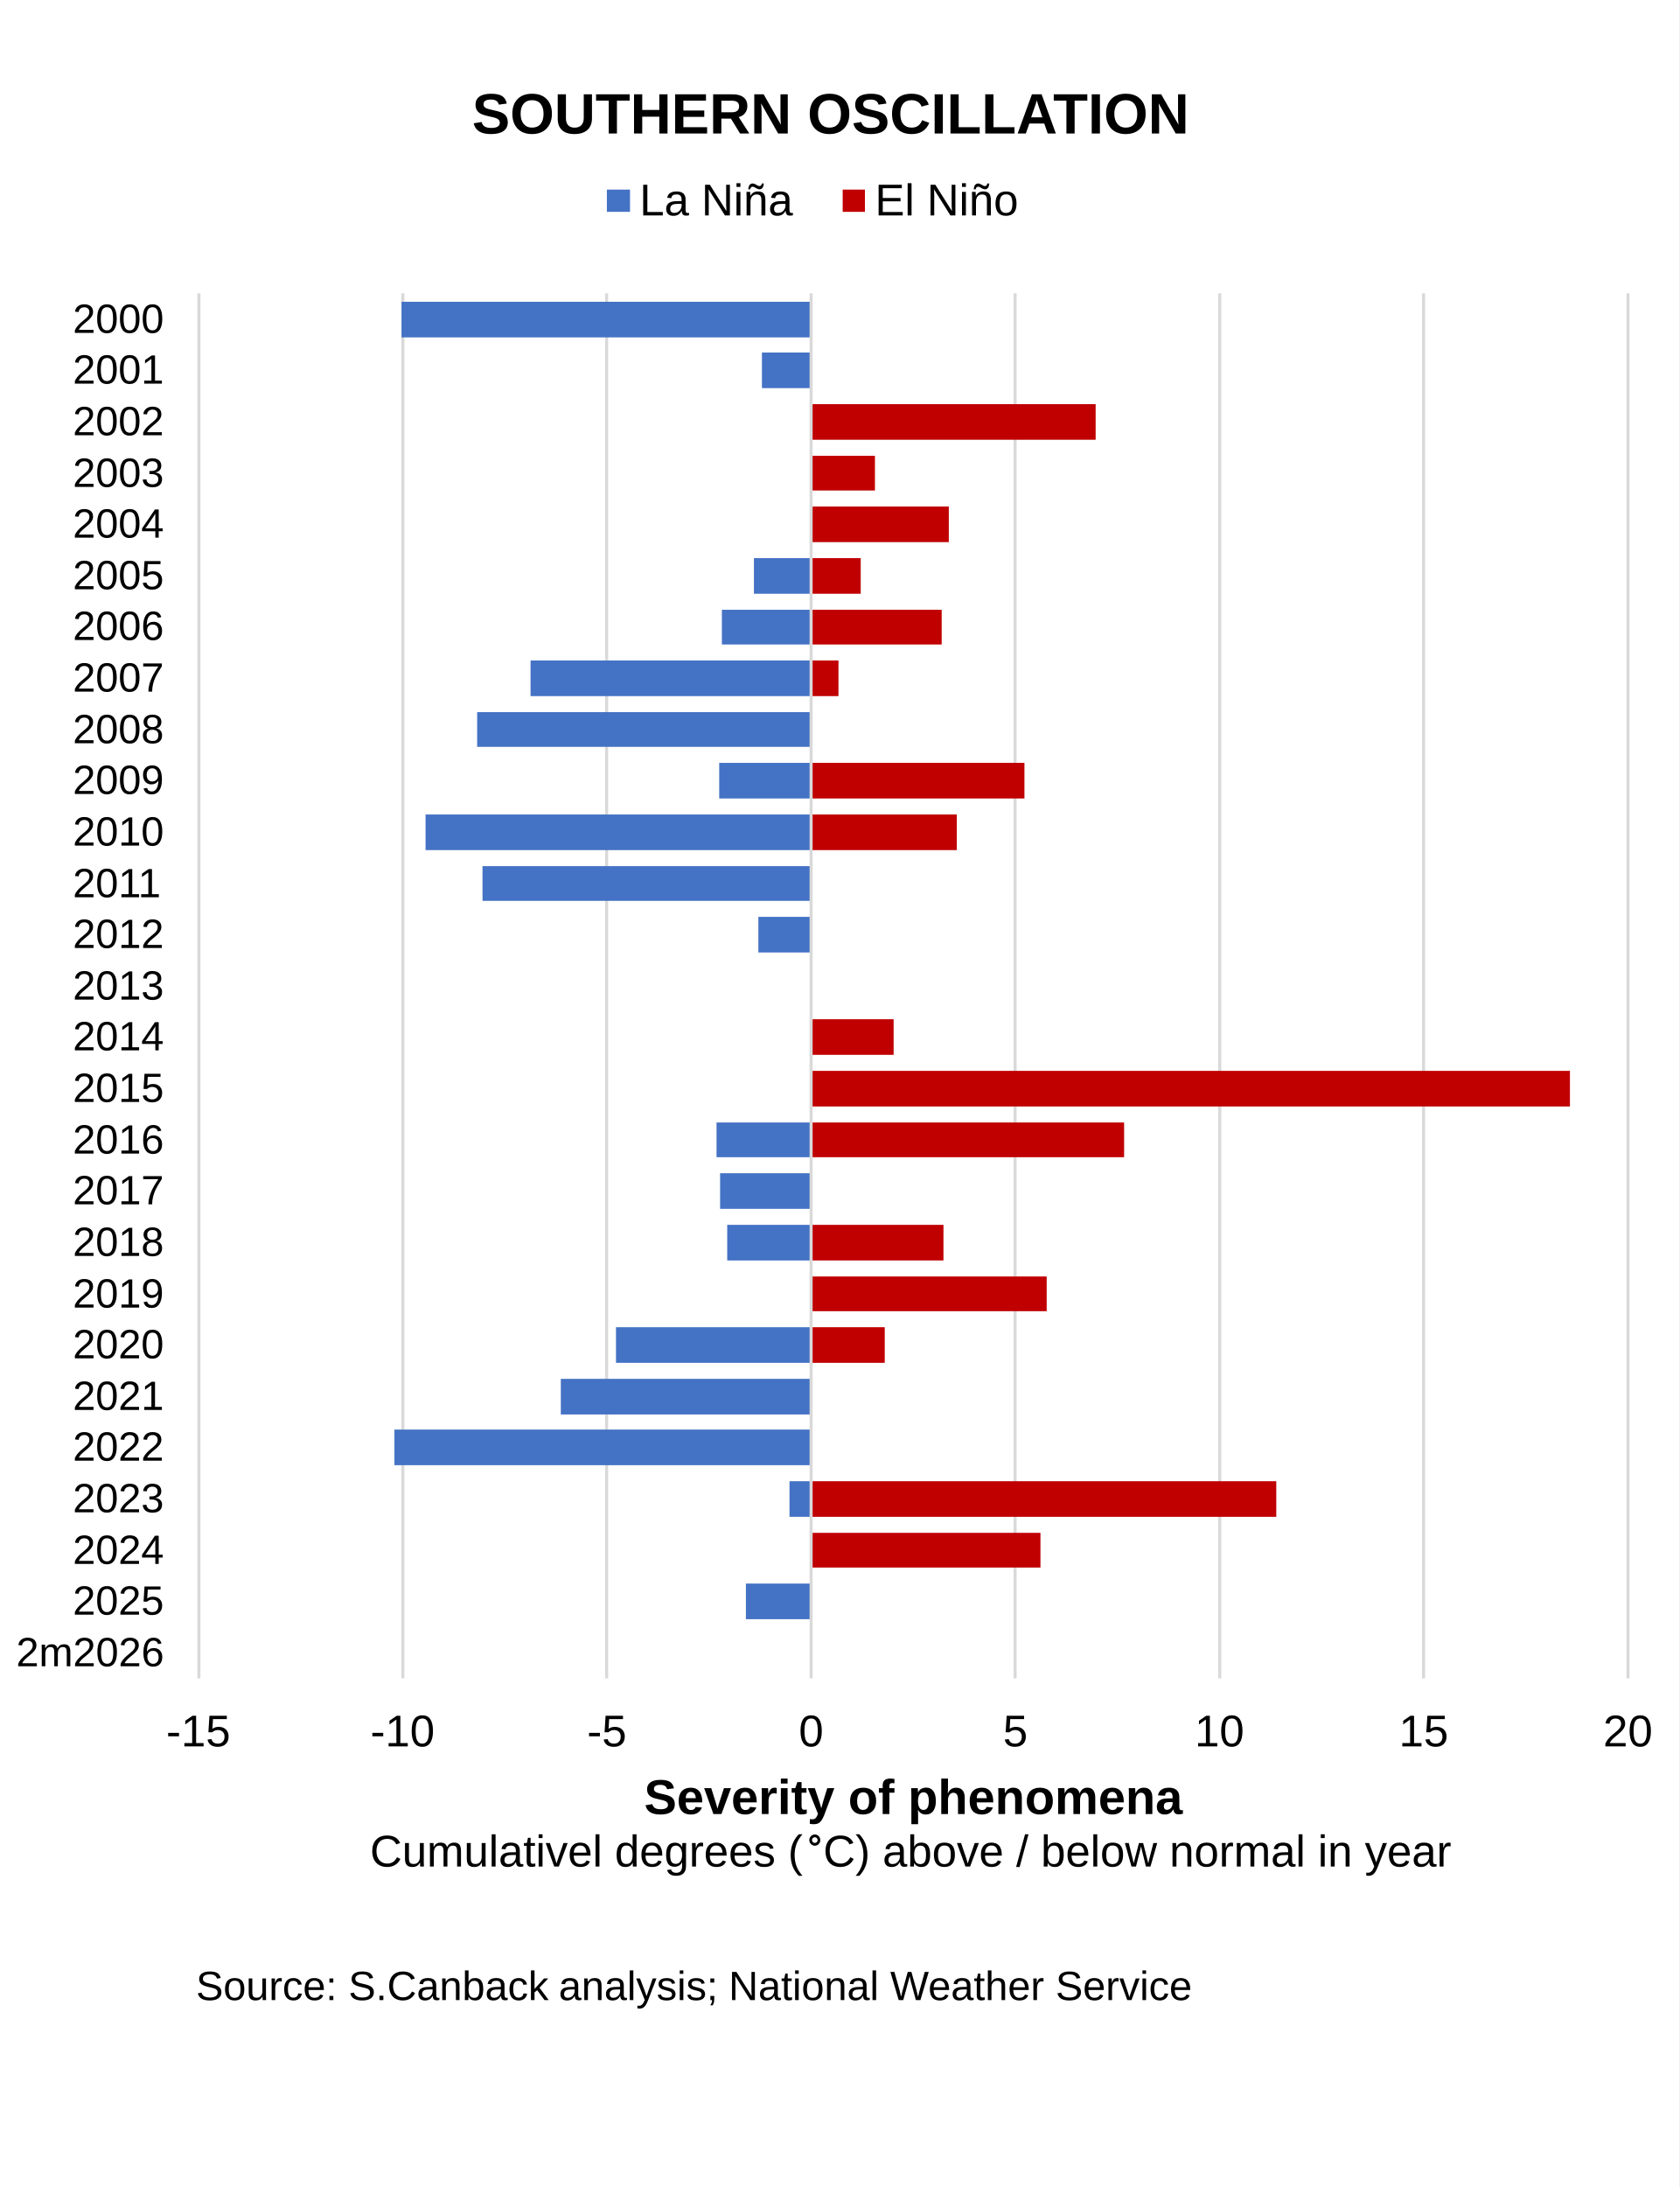
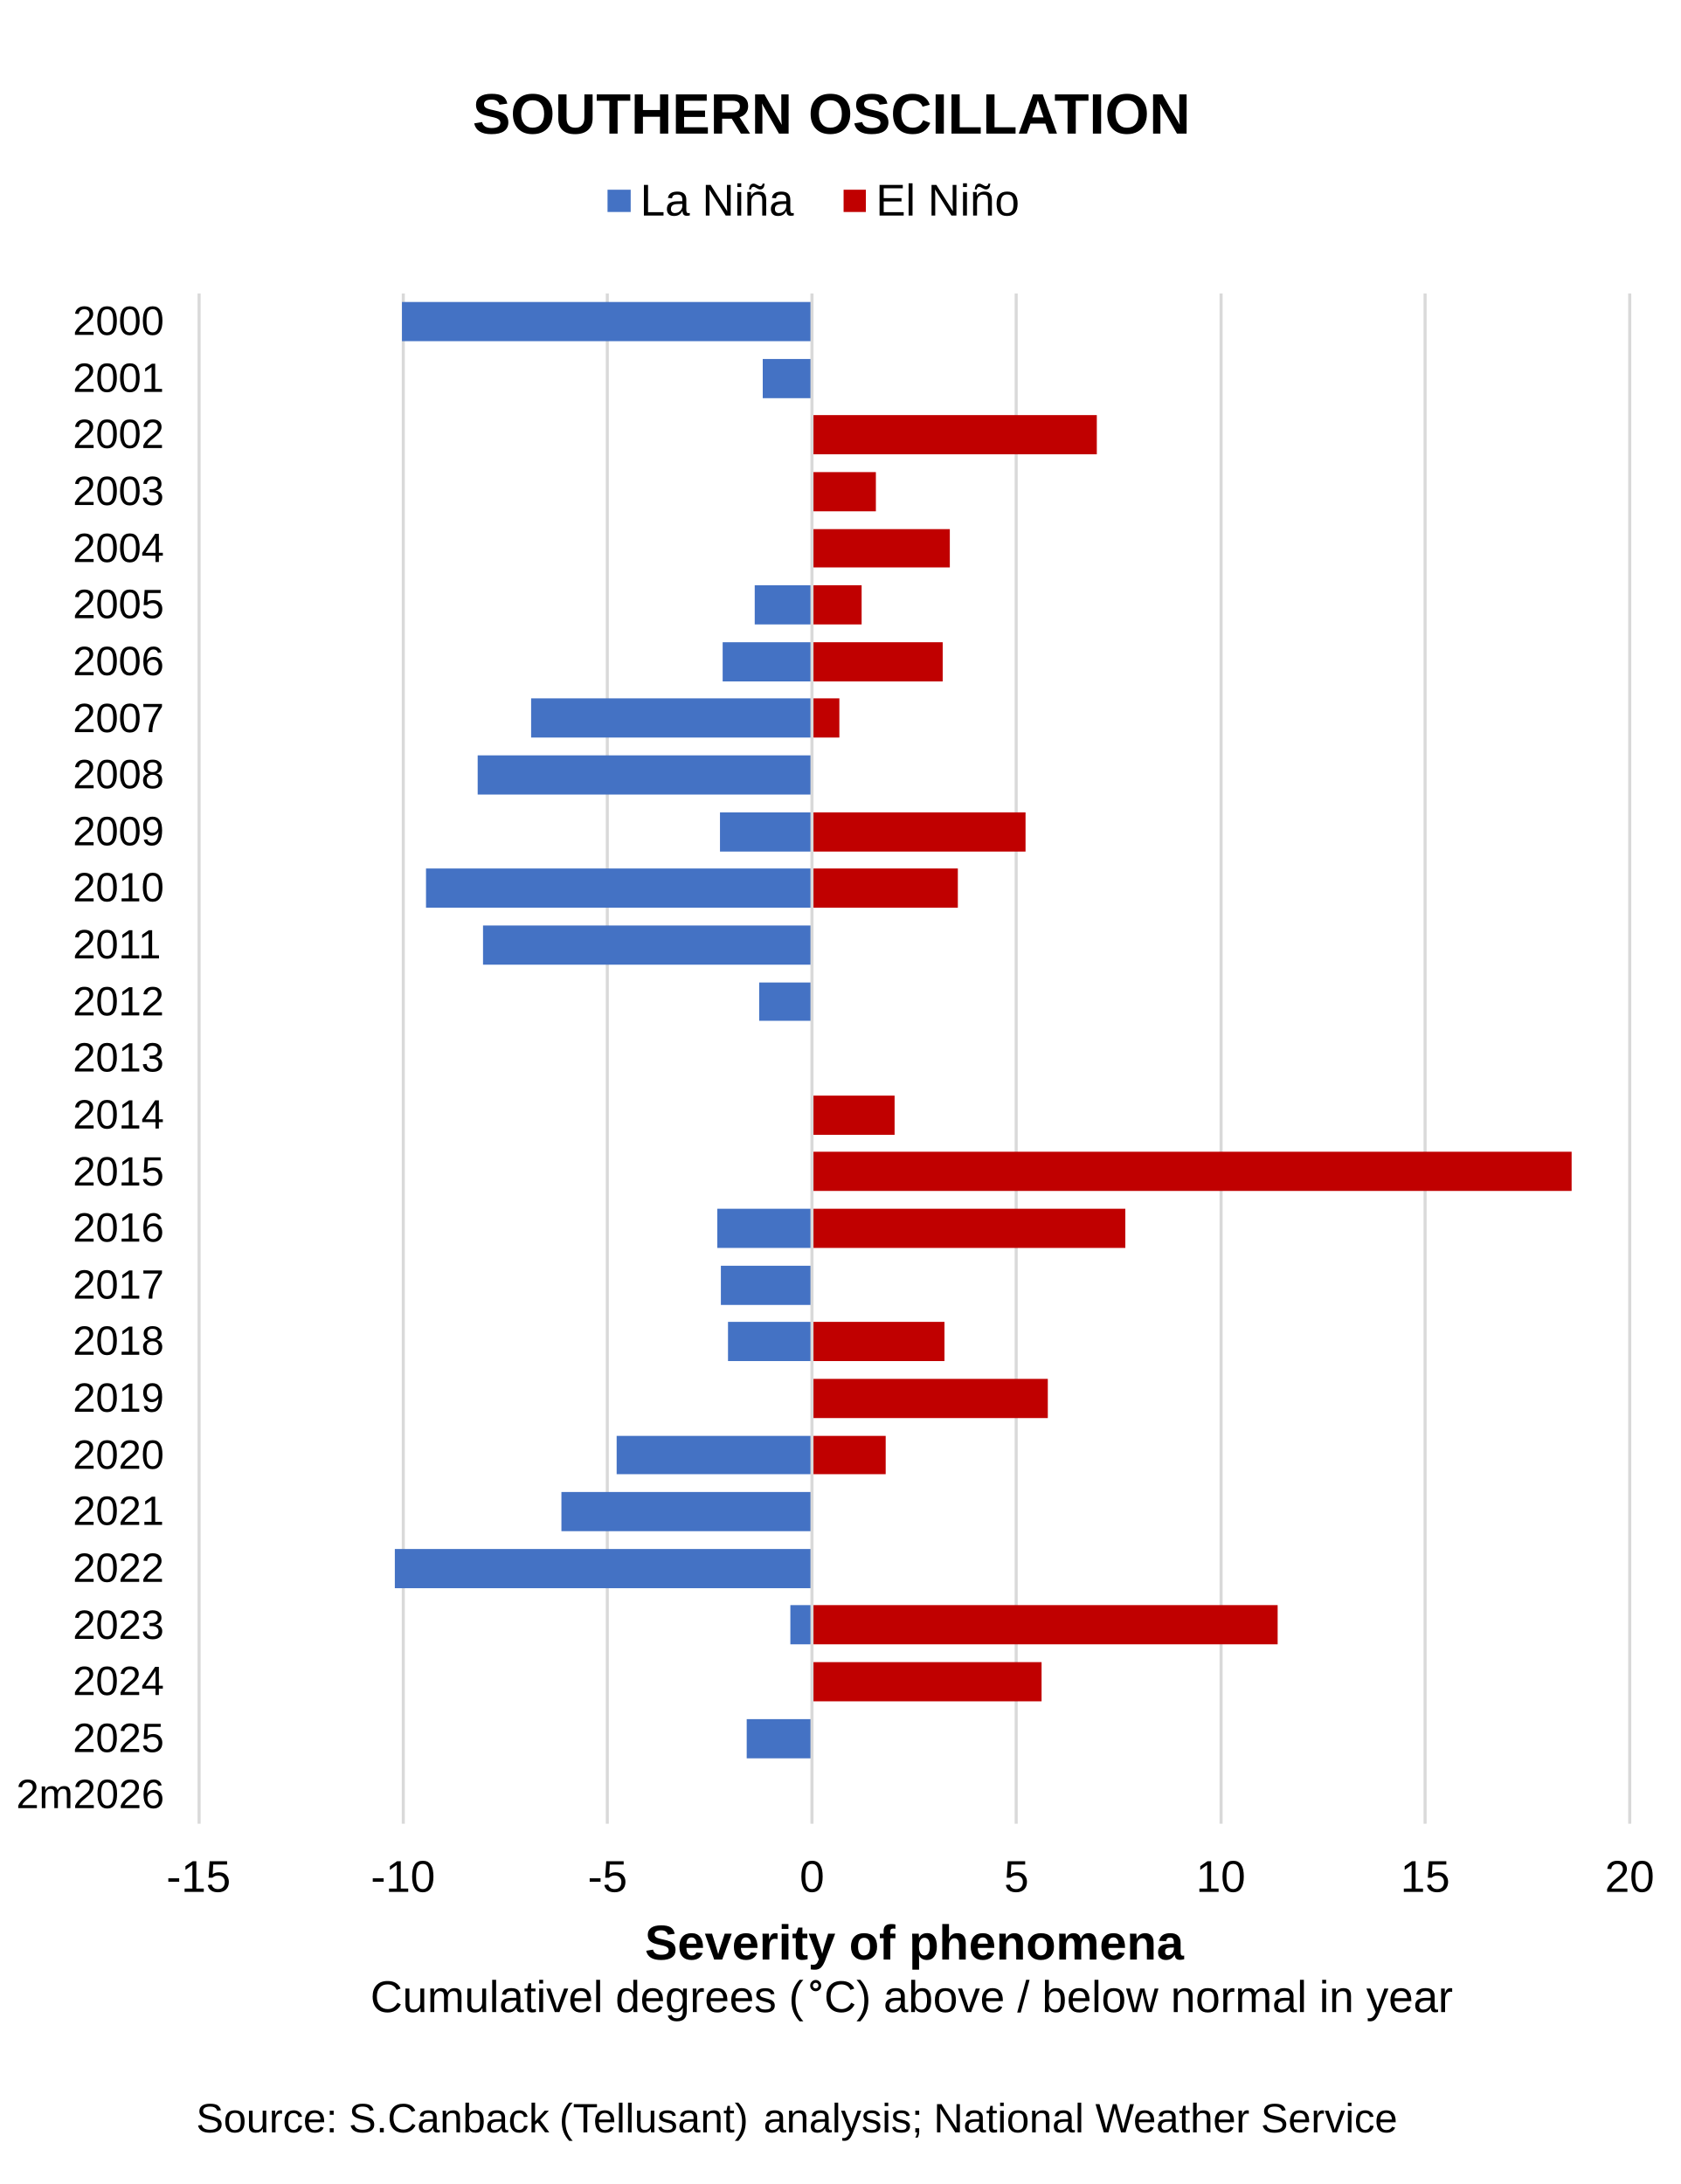
- <svg xmlns="http://www.w3.org/2000/svg" width="1887" height="2457" xml:space="preserve" overflow="hidden">
+ <svg xmlns="http://www.w3.org/2000/svg" width="1887" height="2452" xml:space="preserve" overflow="hidden">
  <defs>
    <clipPath id="clip0">
-       <rect x="6557" y="788" width="1887" height="2457" />
+       <rect x="6557" y="788" width="1887" height="2452" />
    </clipPath>
  </defs>
  <g clip-path="url(#clip0)" transform="translate(-6557 -788)">
-     <rect x="6557" y="788" width="1887" height="2457" fill="#FFFFFF" />
+     <rect x="6557" y="788" width="1887" height="2452" fill="#FFFFFF" />
    <g>
-       <path d="M6780.5 1117.5 6780.5 2673.5M7009.73 1117.5 7009.73 2673.5M7238.74 1117.5 7238.74 2673.5M7697.75 1117.5 7697.75 2673.5M7927.76 1117.5 7927.76 2673.5M8156.77 1117.5 8156.77 2673.5M8386.5 1117.5 8386.5 2673.5" stroke="#D9D9D9" stroke-width="3.438" stroke-linejoin="round" stroke-miterlimit="10" fill="none" />
+       <path d="M6780.5 1117.5 6780.5 2835.5M7009.73 1117.5 7009.73 2835.5M7238.74 1117.5 7238.74 2835.5M7697.75 1117.5 7697.75 2835.5M7927.76 1117.5 7927.76 2835.5M8156.77 1117.5 8156.77 2835.5M8386.5 1117.5 8386.5 2835.5" stroke="#D9D9D9" stroke-width="3.438" stroke-linejoin="round" stroke-miterlimit="10" fill="none" />
    </g>
    <g>
-       <path d="M7726.25 2549.08 7468.25 2549.08 7468.25 2510.08 7726.25 2510.08ZM7991.26 2492.08 7468.25 2492.08 7468.25 2452.08 7991.26 2452.08ZM7551.25 2319.08 7468.25 2319.08 7468.25 2279.07 7551.25 2279.07ZM7733.25 2261.07 7468.25 2261.07 7468.25 2222.07 7733.25 2222.07ZM7617.25 2204.07 7468.25 2204.07 7468.25 2164.07 7617.25 2164.07ZM7820.26 2088.07 7468.25 2088.07 7468.25 2049.07 7820.26 2049.07ZM8321.27 2031.07 7468.25 2031.07 7468.25 1991.07 8321.27 1991.07ZM7561.25 1973.06 7468.25 1973.06 7468.25 1933.06 7561.25 1933.06ZM7632.25 1743.06 7468.25 1743.06 7468.25 1703.06 7632.25 1703.06ZM7708.25 1685.06 7468.25 1685.06 7468.25 1645.05 7708.25 1645.05ZM7499.25 1570.05 7468.25 1570.05 7468.25 1530.05 7499.25 1530.05ZM7615.25 1512.05 7468.25 1512.05 7468.25 1473.05 7615.25 1473.05ZM7524.25 1455.05 7468.25 1455.05 7468.25 1415.05 7524.25 1415.05ZM7623.25 1397.05 7468.25 1397.05 7468.25 1357.04 7623.25 1357.04ZM7540.25 1339.04 7468.25 1339.04 7468.25 1300.04 7540.25 1300.04ZM7788.26 1282.04 7468.25 1282.04 7468.25 1242.04 7788.26 1242.04Z" fill="#C00000" />
+       <path d="M7726.25 2698.09 7468.25 2698.09 7468.25 2654.09 7726.25 2654.09ZM7991.26 2634.09 7468.25 2634.09 7468.25 2590.08 7991.26 2590.08ZM7551.25 2443.08 7468.25 2443.08 7468.25 2400.08 7551.25 2400.08ZM7733.25 2380.08 7468.25 2380.08 7468.25 2336.08 7733.25 2336.08ZM7617.25 2316.08 7468.25 2316.08 7468.25 2272.07 7617.25 2272.07ZM7820.26 2189.07 7468.25 2189.07 7468.25 2145.07 7820.26 2145.07ZM8321.27 2125.07 7468.25 2125.07 7468.25 2081.07 8321.27 2081.07ZM7561.25 2062.07 7468.25 2062.07 7468.25 2018.07 7561.25 2018.07ZM7632.25 1807.06 7468.25 1807.06 7468.25 1763.06 7632.25 1763.06ZM7708.25 1744.06 7468.25 1744.06 7468.25 1700.06 7708.25 1700.06ZM7499.25 1616.05 7468.25 1616.05 7468.25 1572.05 7499.25 1572.05ZM7615.25 1553.05 7468.25 1553.05 7468.25 1509.05 7615.25 1509.05ZM7524.25 1489.05 7468.25 1489.05 7468.25 1445.05 7524.25 1445.05ZM7623.25 1425.05 7468.25 1425.05 7468.25 1382.05 7623.25 1382.05ZM7540.25 1362.04 7468.25 1362.04 7468.25 1318.04 7540.25 1318.04ZM7788.26 1298.04 7468.25 1298.04 7468.25 1254.04 7788.26 1254.04Z" fill="#C00000" />
    </g>
    <g>
-       <path d="M7395.24 2607.09 7468.25 2607.09 7468.25 2567.08 7395.24 2567.08ZM7444.24 2492.08 7468.25 2492.08 7468.25 2452.08 7444.24 2452.08ZM7000.23 2434.08 7468.25 2434.08 7468.25 2394.08 7000.23 2394.08ZM7187.24 2377.08 7468.25 2377.08 7468.25 2337.08 7187.24 2337.08ZM7249.24 2319.08 7468.25 2319.08 7468.25 2279.07 7249.24 2279.07ZM7374.24 2204.07 7468.25 2204.07 7468.25 2164.07 7374.24 2164.07ZM7366.24 2146.07 7468.25 2146.07 7468.25 2106.07 7366.24 2106.07ZM7362.24 2088.07 7468.25 2088.07 7468.25 2049.07 7362.24 2049.07ZM7409.24 1858.06 7468.25 1858.06 7468.25 1818.06 7409.24 1818.06ZM7099.23 1800.06 7468.25 1800.06 7468.25 1761.06 7099.23 1761.06ZM7035.23 1743.06 7468.25 1743.06 7468.25 1703.06 7035.23 1703.06ZM7365.24 1685.06 7468.25 1685.06 7468.25 1645.05 7365.24 1645.05ZM7093.23 1627.05 7468.25 1627.05 7468.25 1588.05 7093.23 1588.05ZM7153.23 1570.05 7468.25 1570.05 7468.25 1530.05 7153.23 1530.05ZM7368.24 1512.05 7468.25 1512.05 7468.25 1473.05 7368.24 1473.05ZM7404.24 1455.05 7468.25 1455.05 7468.25 1415.05 7404.24 1415.05ZM7413.24 1224.04 7468.25 1224.04 7468.25 1184.04 7413.24 1184.04ZM7008.23 1167.04 7468.25 1167.04 7468.25 1127.04 7008.23 1127.04Z" fill="#4472C4" />
+       <path d="M7395.24 2762.09 7468.25 2762.09 7468.25 2718.09 7395.24 2718.09ZM7444.24 2634.09 7468.25 2634.09 7468.25 2590.08 7444.24 2590.08ZM7000.23 2571.08 7468.25 2571.08 7468.25 2527.08 7000.23 2527.08ZM7187.24 2507.08 7468.25 2507.08 7468.25 2463.08 7187.24 2463.08ZM7249.24 2443.08 7468.25 2443.08 7468.25 2400.08 7249.24 2400.08ZM7374.24 2316.08 7468.25 2316.08 7468.25 2272.07 7374.24 2272.07ZM7366.24 2253.07 7468.25 2253.07 7468.25 2209.07 7366.24 2209.07ZM7362.24 2189.07 7468.25 2189.07 7468.25 2145.07 7362.24 2145.07ZM7409.24 1934.06 7468.25 1934.06 7468.25 1891.06 7409.24 1891.06ZM7099.23 1871.06 7468.25 1871.06 7468.25 1827.06 7099.23 1827.06ZM7035.23 1807.06 7468.25 1807.06 7468.25 1763.06 7035.23 1763.06ZM7365.24 1744.06 7468.25 1744.06 7468.25 1700.06 7365.24 1700.06ZM7093.23 1680.06 7468.25 1680.06 7468.25 1636.05 7093.23 1636.05ZM7153.23 1616.05 7468.25 1616.05 7468.25 1572.05 7153.23 1572.05ZM7368.24 1553.05 7468.25 1553.05 7468.25 1509.05 7368.24 1509.05ZM7404.24 1489.05 7468.25 1489.05 7468.25 1445.05 7404.24 1445.05ZM7413.24 1235.04 7468.25 1235.04 7468.25 1191.04 7413.24 1191.04ZM7008.23 1171.04 7468.25 1171.04 7468.25 1127.04 7008.23 1127.04Z" fill="#4472C4" />
    </g>
    <g>
-       <path d="M0 0 0 1556" stroke="#D9D9D9" stroke-width="3.438" stroke-linejoin="round" stroke-miterlimit="10" fill="none" fill-rule="evenodd" transform="matrix(1 0 0 -1 7468.5 2673.5)" />
+       <path d="M0 0 0 1718" stroke="#D9D9D9" stroke-width="3.438" stroke-linejoin="round" stroke-miterlimit="10" fill="none" fill-rule="evenodd" transform="matrix(1 0 0 -1 7468.5 2835.5)" />
    </g>
    <g>
-       <text font-family="Arial,Arial_MSFontService,sans-serif" font-weight="400" font-size="50" transform="matrix(1 0 0 1 6743.75 2750)">-15</text>
+       <text font-family="Arial,Arial_MSFontService,sans-serif" font-weight="400" font-size="50" transform="matrix(1 0 0 1 6743.75 2912)">-15</text>
    </g>
    <g>
-       <text font-family="Arial,Arial_MSFontService,sans-serif" font-weight="400" font-size="50" transform="matrix(1 0 0 1 6973.24 2750)">-10</text>
+       <text font-family="Arial,Arial_MSFontService,sans-serif" font-weight="400" font-size="50" transform="matrix(1 0 0 1 6973.24 2912)">-10</text>
    </g>
    <g>
-       <text font-family="Arial,Arial_MSFontService,sans-serif" font-weight="400" font-size="50" transform="matrix(1 0 0 1 7216.76 2750)">-5</text>
+       <text font-family="Arial,Arial_MSFontService,sans-serif" font-weight="400" font-size="50" transform="matrix(1 0 0 1 7216.76 2912)">-5</text>
    </g>
    <g>
-       <text font-family="Arial,Arial_MSFontService,sans-serif" font-weight="400" font-size="50" transform="matrix(1 0 0 1 7454.65 2750)">0</text>
+       <text font-family="Arial,Arial_MSFontService,sans-serif" font-weight="400" font-size="50" transform="matrix(1 0 0 1 7454.65 2912)">0</text>
    </g>
    <g>
-       <text font-family="Arial,Arial_MSFontService,sans-serif" font-weight="400" font-size="50" transform="matrix(1 0 0 1 7684.14 2750)">5</text>
+       <text font-family="Arial,Arial_MSFontService,sans-serif" font-weight="400" font-size="50" transform="matrix(1 0 0 1 7684.14 2912)">5</text>
    </g>
    <g>
-       <text font-family="Arial,Arial_MSFontService,sans-serif" font-weight="400" font-size="50" transform="matrix(1 0 0 1 7899.6 2750)">10</text>
+       <text font-family="Arial,Arial_MSFontService,sans-serif" font-weight="400" font-size="50" transform="matrix(1 0 0 1 7899.6 2912)">10</text>
    </g>
    <g>
-       <text font-family="Arial,Arial_MSFontService,sans-serif" font-weight="400" font-size="50" transform="matrix(1 0 0 1 8129.09 2750)">15</text>
+       <text font-family="Arial,Arial_MSFontService,sans-serif" font-weight="400" font-size="50" transform="matrix(1 0 0 1 8129.09 2912)">15</text>
    </g>
    <g>
-       <text font-family="Arial,Arial_MSFontService,sans-serif" font-weight="400" font-size="50" transform="matrix(1 0 0 1 8358.58 2750)">20</text>
+       <text font-family="Arial,Arial_MSFontService,sans-serif" font-weight="400" font-size="50" transform="matrix(1 0 0 1 8358.58 2912)">20</text>
    </g>
    <g>
-       <text font-family="Arial,Arial_MSFontService,sans-serif" font-weight="400" font-size="46" transform="matrix(1 0 0 1 6575.16 2660)">2m2026</text>
+       <text font-family="Arial,Arial_MSFontService,sans-serif" font-weight="400" font-size="46" transform="matrix(1 0 0 1 6575.16 2818)">2m2026</text>
    </g>
    <g>
-       <text font-family="Arial,Arial_MSFontService,sans-serif" font-weight="400" font-size="46" transform="matrix(1 0 0 1 6638.82 2602)">2025</text>
+       <text font-family="Arial,Arial_MSFontService,sans-serif" font-weight="400" font-size="46" transform="matrix(1 0 0 1 6638.82 2755)">2025</text>
    </g>
    <g>
-       <text font-family="Arial,Arial_MSFontService,sans-serif" font-weight="400" font-size="46" transform="matrix(1 0 0 1 6638.82 2545)">2024</text>
+       <text font-family="Arial,Arial_MSFontService,sans-serif" font-weight="400" font-size="46" transform="matrix(1 0 0 1 6638.82 2691)">2024</text>
    </g>
    <g>
-       <text font-family="Arial,Arial_MSFontService,sans-serif" font-weight="400" font-size="46" transform="matrix(1 0 0 1 6638.82 2487)">2023</text>
+       <text font-family="Arial,Arial_MSFontService,sans-serif" font-weight="400" font-size="46" transform="matrix(1 0 0 1 6638.82 2628)">2023</text>
    </g>
    <g>
-       <text font-family="Arial,Arial_MSFontService,sans-serif" font-weight="400" font-size="46" transform="matrix(1 0 0 1 6638.82 2429)">2022</text>
+       <text font-family="Arial,Arial_MSFontService,sans-serif" font-weight="400" font-size="46" transform="matrix(1 0 0 1 6638.82 2564)">2022</text>
    </g>
    <g>
-       <text font-family="Arial,Arial_MSFontService,sans-serif" font-weight="400" font-size="46" transform="matrix(1 0 0 1 6638.82 2372)">2021</text>
+       <text font-family="Arial,Arial_MSFontService,sans-serif" font-weight="400" font-size="46" transform="matrix(1 0 0 1 6638.82 2500)">2021</text>
    </g>
    <g>
-       <text font-family="Arial,Arial_MSFontService,sans-serif" font-weight="400" font-size="46" transform="matrix(1 0 0 1 6638.82 2314)">2020</text>
+       <text font-family="Arial,Arial_MSFontService,sans-serif" font-weight="400" font-size="46" transform="matrix(1 0 0 1 6638.82 2437)">2020</text>
    </g>
    <g>
-       <text font-family="Arial,Arial_MSFontService,sans-serif" font-weight="400" font-size="46" transform="matrix(1 0 0 1 6638.82 2257)">2019</text>
+       <text font-family="Arial,Arial_MSFontService,sans-serif" font-weight="400" font-size="46" transform="matrix(1 0 0 1 6638.82 2373)">2019</text>
    </g>
    <g>
-       <text font-family="Arial,Arial_MSFontService,sans-serif" font-weight="400" font-size="46" transform="matrix(1 0 0 1 6638.82 2199)">2018</text>
+       <text font-family="Arial,Arial_MSFontService,sans-serif" font-weight="400" font-size="46" transform="matrix(1 0 0 1 6638.82 2309)">2018</text>
    </g>
    <g>
-       <text font-family="Arial,Arial_MSFontService,sans-serif" font-weight="400" font-size="46" transform="matrix(1 0 0 1 6638.82 2141)">2017</text>
+       <text font-family="Arial,Arial_MSFontService,sans-serif" font-weight="400" font-size="46" transform="matrix(1 0 0 1 6638.82 2246)">2017</text>
    </g>
    <g>
-       <text font-family="Arial,Arial_MSFontService,sans-serif" font-weight="400" font-size="46" transform="matrix(1 0 0 1 6638.82 2084)">2016</text>
+       <text font-family="Arial,Arial_MSFontService,sans-serif" font-weight="400" font-size="46" transform="matrix(1 0 0 1 6638.82 2182)">2016</text>
    </g>
    <g>
-       <text font-family="Arial,Arial_MSFontService,sans-serif" font-weight="400" font-size="46" transform="matrix(1 0 0 1 6638.82 2026)">2015</text>
+       <text font-family="Arial,Arial_MSFontService,sans-serif" font-weight="400" font-size="46" transform="matrix(1 0 0 1 6638.82 2119)">2015</text>
    </g>
    <g>
-       <text font-family="Arial,Arial_MSFontService,sans-serif" font-weight="400" font-size="46" transform="matrix(1 0 0 1 6638.82 1968)">2014</text>
+       <text font-family="Arial,Arial_MSFontService,sans-serif" font-weight="400" font-size="46" transform="matrix(1 0 0 1 6638.82 2055)">2014</text>
    </g>
    <g>
-       <text font-family="Arial,Arial_MSFontService,sans-serif" font-weight="400" font-size="46" transform="matrix(1 0 0 1 6638.82 1911)">2013</text>
+       <text font-family="Arial,Arial_MSFontService,sans-serif" font-weight="400" font-size="46" transform="matrix(1 0 0 1 6638.82 1991)">2013</text>
    </g>
    <g>
-       <text font-family="Arial,Arial_MSFontService,sans-serif" font-weight="400" font-size="46" transform="matrix(1 0 0 1 6638.82 1853)">2012</text>
+       <text font-family="Arial,Arial_MSFontService,sans-serif" font-weight="400" font-size="46" transform="matrix(1 0 0 1 6638.82 1928)">2012</text>
    </g>
    <g>
-       <text font-family="Arial,Arial_MSFontService,sans-serif" font-weight="400" font-size="46" transform="matrix(1 0 0 1 6638.82 1796)">2011</text>
+       <text font-family="Arial,Arial_MSFontService,sans-serif" font-weight="400" font-size="46" transform="matrix(1 0 0 1 6638.82 1864)">2011</text>
    </g>
    <g>
-       <text font-family="Arial,Arial_MSFontService,sans-serif" font-weight="400" font-size="46" transform="matrix(1 0 0 1 6638.82 1738)">2010</text>
+       <text font-family="Arial,Arial_MSFontService,sans-serif" font-weight="400" font-size="46" transform="matrix(1 0 0 1 6638.82 1800)">2010</text>
    </g>
    <g>
-       <text font-family="Arial,Arial_MSFontService,sans-serif" font-weight="400" font-size="46" transform="matrix(1 0 0 1 6638.82 1680)">2009</text>
+       <text font-family="Arial,Arial_MSFontService,sans-serif" font-weight="400" font-size="46" transform="matrix(1 0 0 1 6638.82 1737)">2009</text>
    </g>
    <g>
-       <text font-family="Arial,Arial_MSFontService,sans-serif" font-weight="400" font-size="46" transform="matrix(1 0 0 1 6638.82 1623)">2008</text>
+       <text font-family="Arial,Arial_MSFontService,sans-serif" font-weight="400" font-size="46" transform="matrix(1 0 0 1 6638.82 1673)">2008</text>
    </g>
    <g>
-       <text font-family="Arial,Arial_MSFontService,sans-serif" font-weight="400" font-size="46" transform="matrix(1 0 0 1 6638.82 1565)">2007</text>
+       <text font-family="Arial,Arial_MSFontService,sans-serif" font-weight="400" font-size="46" transform="matrix(1 0 0 1 6638.82 1610)">2007</text>
    </g>
    <g>
-       <text font-family="Arial,Arial_MSFontService,sans-serif" font-weight="400" font-size="46" transform="matrix(1 0 0 1 6638.82 1507)">2006</text>
+       <text font-family="Arial,Arial_MSFontService,sans-serif" font-weight="400" font-size="46" transform="matrix(1 0 0 1 6638.82 1546)">2006</text>
    </g>
    <g>
-       <text font-family="Arial,Arial_MSFontService,sans-serif" font-weight="400" font-size="46" transform="matrix(1 0 0 1 6638.82 1450)">2005</text>
+       <text font-family="Arial,Arial_MSFontService,sans-serif" font-weight="400" font-size="46" transform="matrix(1 0 0 1 6638.82 1482)">2005</text>
    </g>
    <g>
-       <text font-family="Arial,Arial_MSFontService,sans-serif" font-weight="400" font-size="46" transform="matrix(1 0 0 1 6638.82 1392)">2004</text>
+       <text font-family="Arial,Arial_MSFontService,sans-serif" font-weight="400" font-size="46" transform="matrix(1 0 0 1 6638.82 1419)">2004</text>
    </g>
    <g>
-       <text font-family="Arial,Arial_MSFontService,sans-serif" font-weight="400" font-size="46" transform="matrix(1 0 0 1 6638.82 1335)">2003</text>
+       <text font-family="Arial,Arial_MSFontService,sans-serif" font-weight="400" font-size="46" transform="matrix(1 0 0 1 6638.82 1355)">2003</text>
    </g>
    <g>
-       <text font-family="Arial,Arial_MSFontService,sans-serif" font-weight="400" font-size="46" transform="matrix(1 0 0 1 6638.82 1277)">2002</text>
+       <text font-family="Arial,Arial_MSFontService,sans-serif" font-weight="400" font-size="46" transform="matrix(1 0 0 1 6638.82 1291)">2002</text>
    </g>
    <g>
-       <text font-family="Arial,Arial_MSFontService,sans-serif" font-weight="400" font-size="46" transform="matrix(1 0 0 1 6638.82 1219)">2001</text>
+       <text font-family="Arial,Arial_MSFontService,sans-serif" font-weight="400" font-size="46" transform="matrix(1 0 0 1 6638.82 1228)">2001</text>
    </g>
    <g>
-       <text font-family="Arial,Arial_MSFontService,sans-serif" font-weight="400" font-size="46" transform="matrix(1 0 0 1 6638.82 1162)">2000</text>
+       <text font-family="Arial,Arial_MSFontService,sans-serif" font-weight="400" font-size="46" transform="matrix(1 0 0 1 6638.82 1164)">2000</text>
    </g>
    <g>
-       <text font-family="Arial,Arial_MSFontService,sans-serif" font-weight="700" font-size="55" transform="matrix(1 0 0 1 7280.83 2826)">Severity of phenomena</text>
+       <text font-family="Arial,Arial_MSFontService,sans-serif" font-weight="700" font-size="55" transform="matrix(1 0 0 1 7280.83 2988)">Severity of phenomena</text>
    </g>
    <g>
-       <text font-family="Arial,Arial_MSFontService,sans-serif" font-weight="400" font-size="50" transform="matrix(1 0 0 1 6972.78 2885)">Cumulativel degrees (</text>
+       <text font-family="Arial,Arial_MSFontService,sans-serif" font-weight="400" font-size="50" transform="matrix(1 0 0 1 6972.78 3047)">Cumulativel degrees (</text>
    </g>
    <g>
-       <text font-family="Roboto,Roboto_MSFontService,sans-serif" font-weight="400" font-size="50" transform="matrix(1 0 0 1 7463.29 2885)">°</text>
+       <text font-family="Roboto,Roboto_MSFontService,sans-serif" font-weight="400" font-size="50" transform="matrix(1 0 0 1 7463.29 3047)">°</text>
    </g>
    <g>
-       <text font-family="Arial,Arial_MSFontService,sans-serif" font-weight="400" font-size="50" transform="matrix(1 0 0 1 7482.13 2885)">C) above / below normal in year</text>
+       <text font-family="Arial,Arial_MSFontService,sans-serif" font-weight="400" font-size="50" transform="matrix(1 0 0 1 7482.13 3047)">C) above / below normal in year</text>
    </g>
    <g>
      <text font-family="Arial,Arial_MSFontService,sans-serif" font-weight="700" font-size="64" transform="matrix(1 0 0 1 7087.46 938)">SOUTHERN OSCILLATION</text>
    </g>
    <g>
      <rect x="7239" y="1001" width="26" height="25" fill="#4472C4" />
    </g>
    <g>
      <text font-family="Arial,Arial_MSFontService,sans-serif" font-weight="400" font-size="50" transform="matrix(1 0 0 1 7275.72 1030)">La Niña</text>
    </g>
    <g>
      <rect x="7504" y="1001" width="25" height="25" fill="#C00000" />
    </g>
    <g>
      <text font-family="Arial,Arial_MSFontService,sans-serif" font-weight="400" font-size="50" transform="matrix(1 0 0 1 7540.27 1030)">El Niño</text>
    </g>
    <g>
      <g>
-         <text font-family="Arial,Arial_MSFontService,sans-serif" font-weight="400" font-size="46" transform="matrix(1 0 0 1 6777.24 3035)">Source: S.Canback</text>
+         <text font-family="Arial,Arial_MSFontService,sans-serif" font-weight="400" font-size="46" transform="matrix(1 0 0 1 6777.24 3182)">Source: S.Canback</text>
      </g>
    </g>
    <g>
      <g>
-         <text font-family="Arial,Arial_MSFontService,sans-serif" font-weight="400" font-size="46" transform="matrix(1 0 0 1 7184.84 3035)">analysis; </text>
+         <text font-family="Arial,Arial_MSFontService,sans-serif" font-weight="400" font-size="46" transform="matrix(1 0 0 1 7184.84 3182)">(</text>
      </g>
    </g>
    <g>
      <g>
-         <text font-family="Arial,Arial_MSFontService,sans-serif" font-weight="400" font-size="46" transform="matrix(1 0 0 1 7375.87 3035)">National Weather Service</text>
+         <text font-family="Arial,Arial_MSFontService,sans-serif" font-weight="400" font-size="46" transform="matrix(1 0 0 1 7200.1 3182)">Tellusant)</text>
+       </g>
+     </g>
+     <g>
+       <g>
+         <text font-family="Arial,Arial_MSFontService,sans-serif" font-weight="400" font-size="46" transform="matrix(1 0 0 1 7414.05 3182)">analysis; </text>
+       </g>
+     </g>
+     <g>
+       <g>
+         <text font-family="Arial,Arial_MSFontService,sans-serif" font-weight="400" font-size="46" transform="matrix(1 0 0 1 7605.08 3182)">National Weather Service</text>
      </g>
    </g>
  </g>
</svg>
